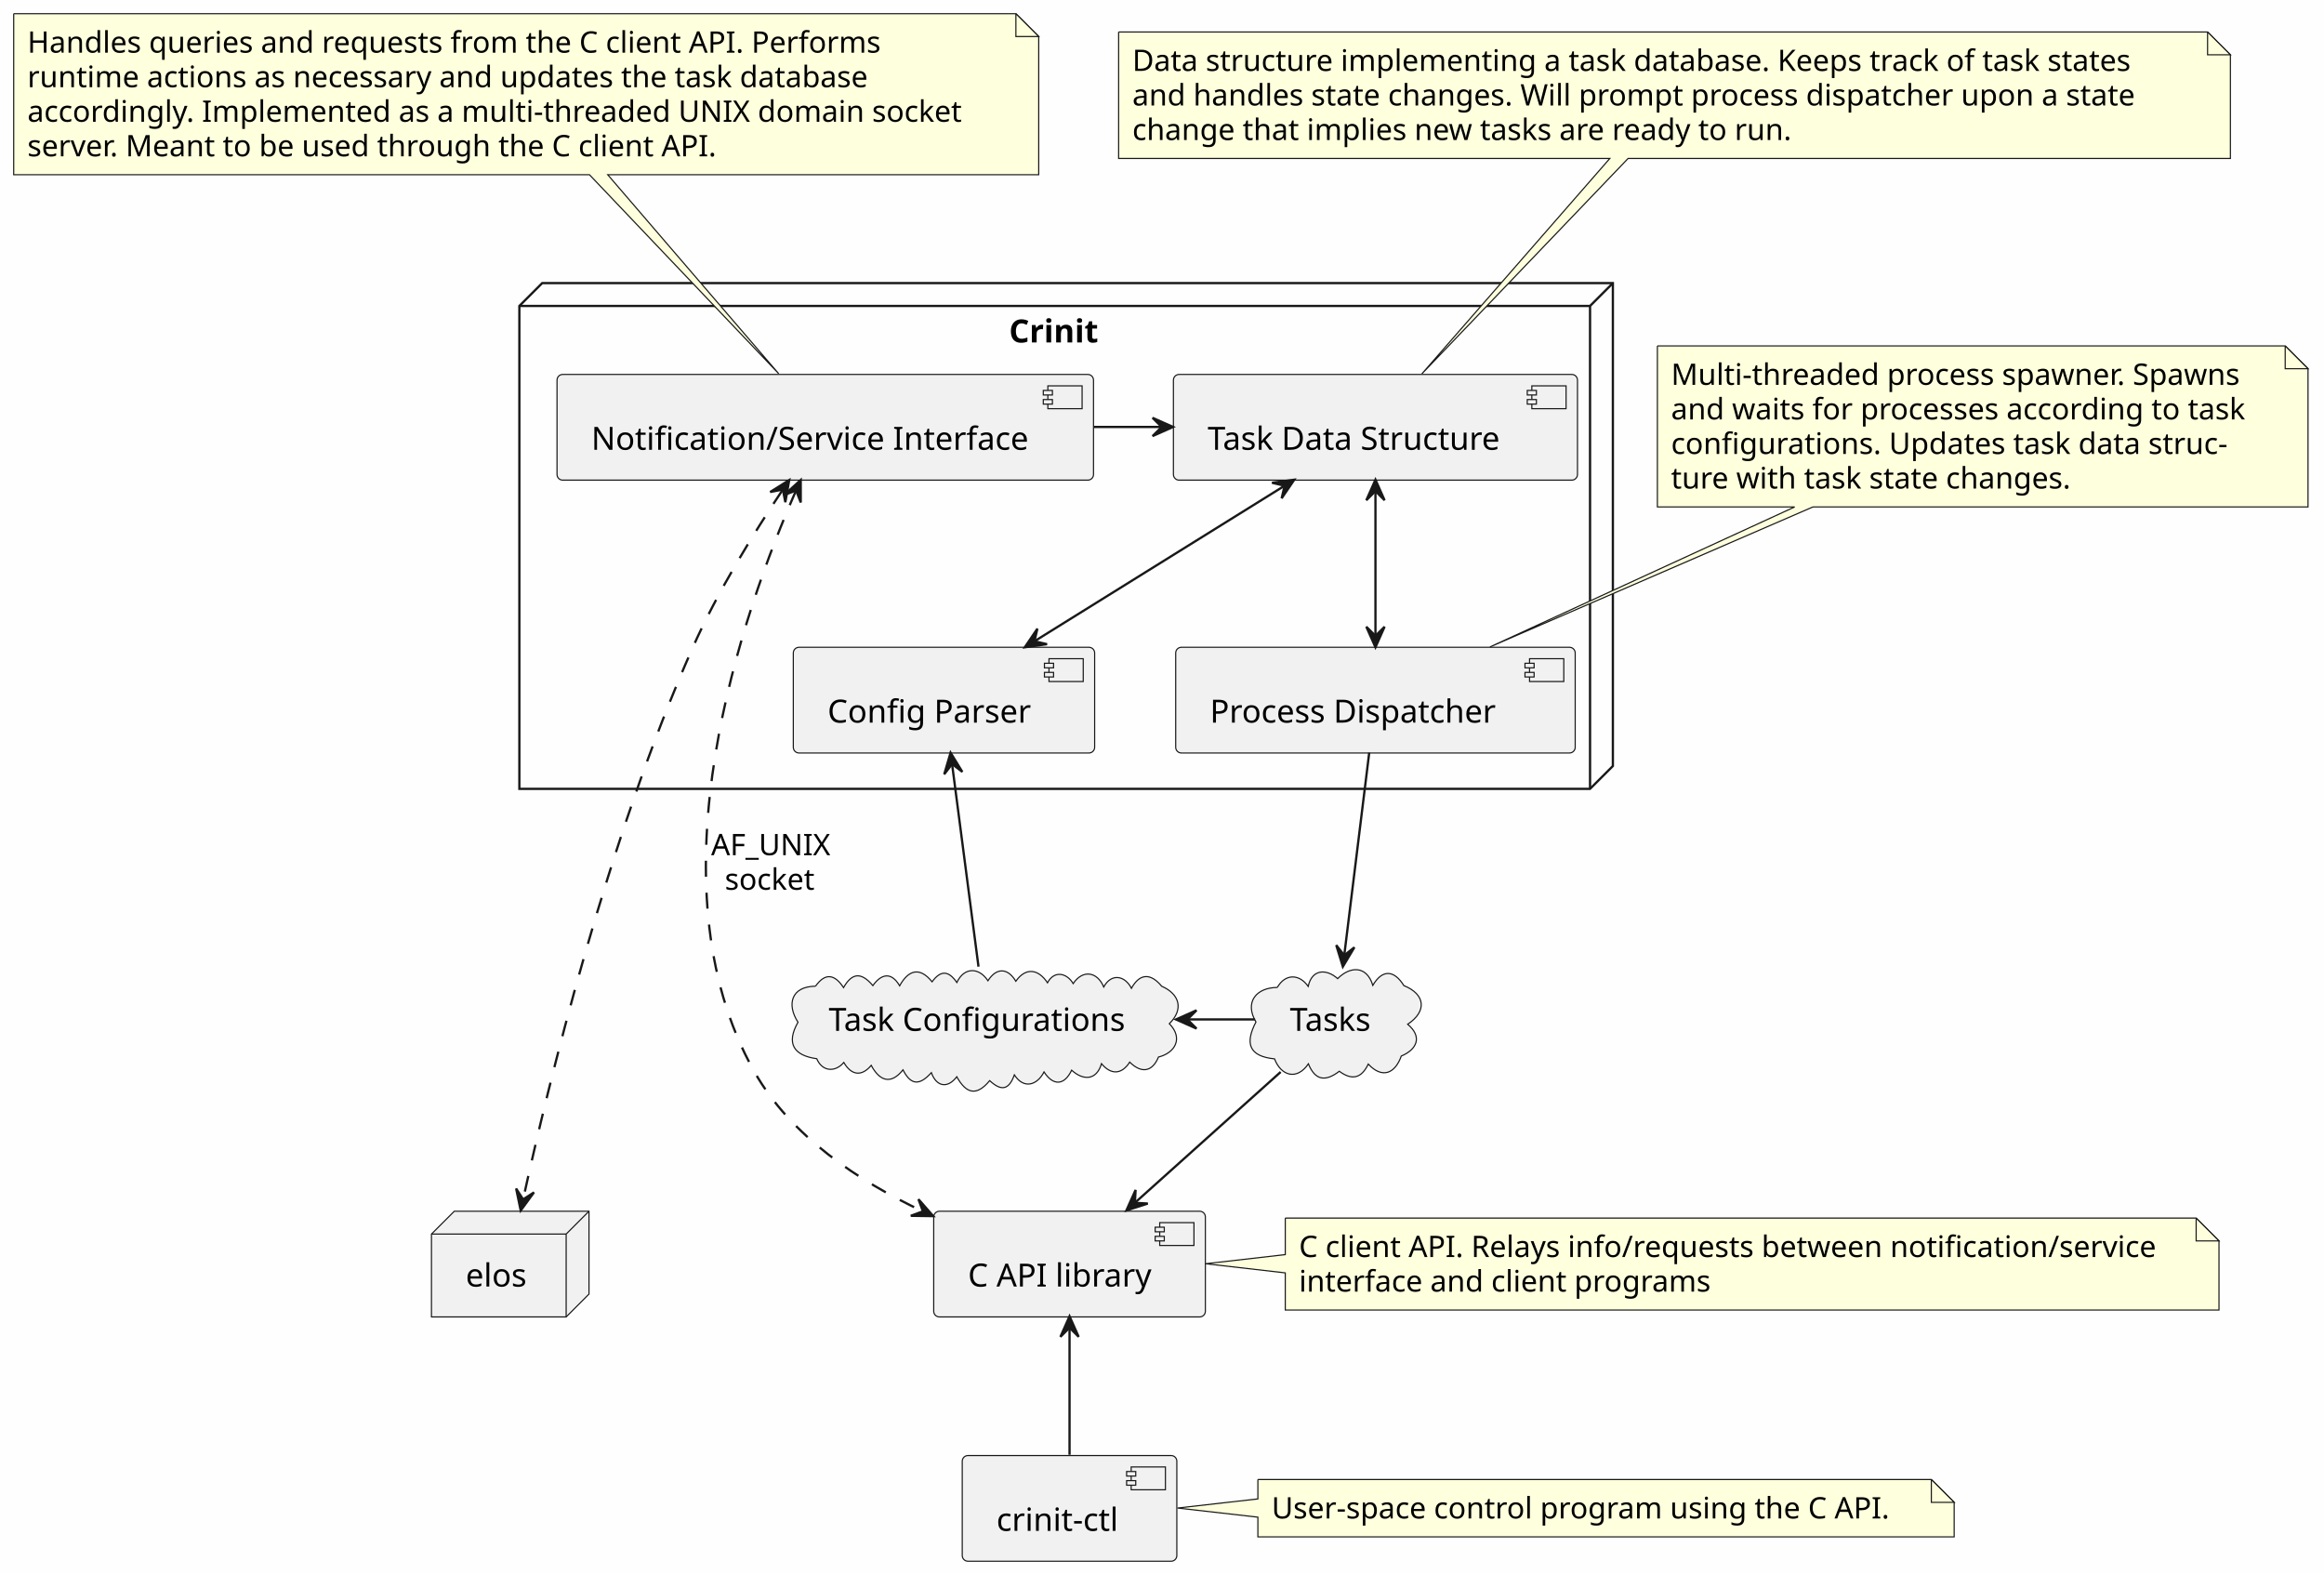
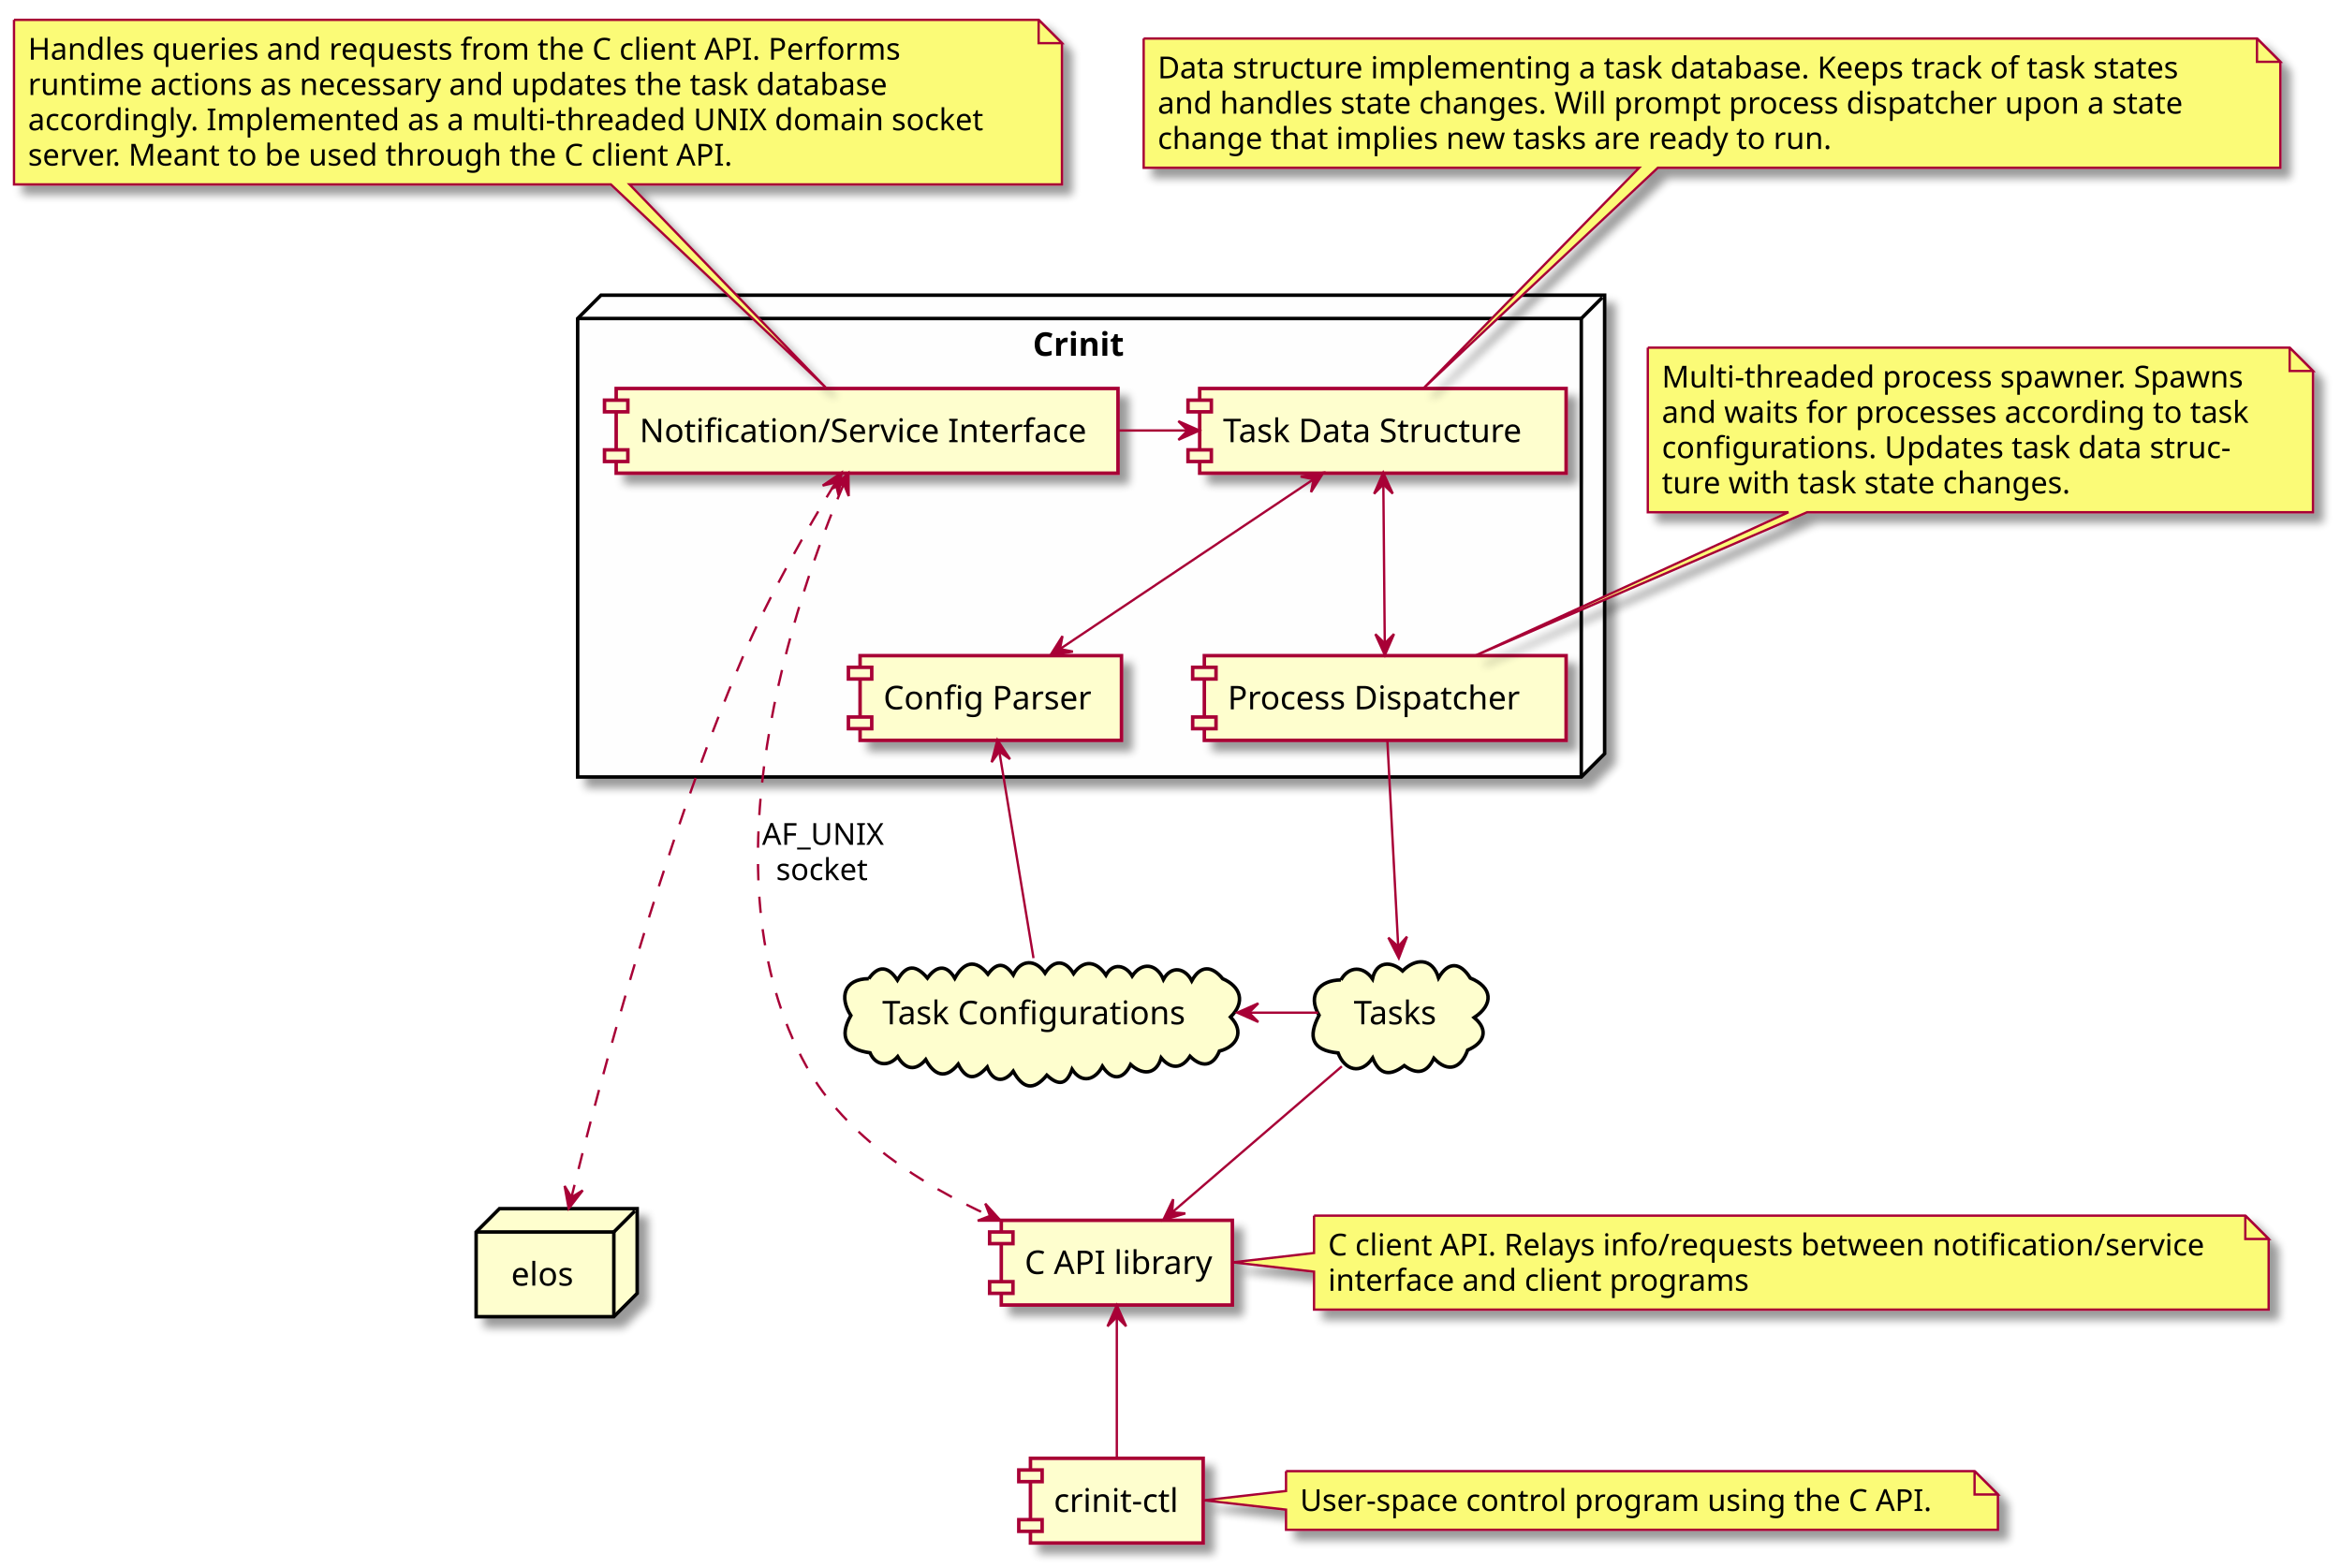
- <svg xmlns="http://www.w3.org/2000/svg" contentStyleType="text/css" height="689px" preserveAspectRatio="none" style="width:1018px;height:689px;background:#FEFEFE;" version="1.1" viewBox="0 0 1018 689" width="1018px" zoomAndPan="magnify">
-   <defs />
+ <svg xmlns="http://www.w3.org/2000/svg" contentScriptType="application/ecmascript" contentStyleType="text/css" height="672px" preserveAspectRatio="none" style="width:1003px;height:672px;background:#FEFEFE;" version="1.1" viewBox="0 0 1003 672" width="1003px" zoomAndPan="magnify">
+   <defs>
+     <filter height="300%" id="f1ckuyz51d1h7b" width="300%" x="-1" y="-1">
+       <feGaussianBlur result="blurOut" stdDeviation="2.0" />
+       <feColorMatrix in="blurOut" result="blurOut2" type="matrix" values="0 0 0 0 0 0 0 0 0 0 0 0 0 0 0 0 0 0 .4 0" />
+       <feOffset dx="4.0" dy="4.0" in="blurOut2" result="blurOut3" />
+       <feBlend in="SourceGraphic" in2="blurOut3" mode="normal" />
+     </filter>
+   </defs>
  <g>
-     <rect fill="#FEFEFE" height="689" style="stroke:none;stroke-width:1.0;" width="1018" x="0" y="0" />
-     <g id="cluster_Crinit">
-       <polygon fill="none" points="227.5,134,237.5,124,706.5,124,706.5,335.5,696.5,345.5,227.5,345.5,227.5,134" style="stroke:#181818;stroke-width:1.0;" />
-       <line style="stroke:#181818;stroke-width:1.0;" x1="696.5" x2="706.5" y1="134" y2="124" />
-       <line style="stroke:#181818;stroke-width:1.0;" x1="227.5" x2="696.5" y1="134" y2="134" />
-       <line style="stroke:#181818;stroke-width:1.0;" x1="696.5" x2="696.5" y1="134" y2="345.5" />
-       <text fill="#000000" font-family="sans-serif" font-size="14" font-weight="bold" lengthAdjust="spacing" textLength="42" x="442" y="149.995">Crinit</text>
-     </g>
-     <g id="elem_task_data">
-       <rect fill="#F1F1F1" height="46.297" rx="2.5" ry="2.5" style="stroke:#181818;stroke-width:0.5;" width="177" x="514" y="164" />
-       <rect fill="#F1F1F1" height="10" style="stroke:#181818;stroke-width:0.5;" width="15" x="671" y="169" />
-       <rect fill="#F1F1F1" height="2" style="stroke:#181818;stroke-width:0.5;" width="4" x="669" y="171" />
-       <rect fill="#F1F1F1" height="2" style="stroke:#181818;stroke-width:0.5;" width="4" x="669" y="175" />
-       <text fill="#000000" font-family="sans-serif" font-size="14" lengthAdjust="spacing" textLength="137" x="529" y="196.995">Task Data Structure</text>
-     </g>
-     <g id="elem_notify_if">
-       <rect fill="#F1F1F1" height="46.297" rx="2.5" ry="2.5" style="stroke:#181818;stroke-width:0.5;" width="235" x="244" y="164" />
-       <rect fill="#F1F1F1" height="10" style="stroke:#181818;stroke-width:0.5;" width="15" x="459" y="169" />
-       <rect fill="#F1F1F1" height="2" style="stroke:#181818;stroke-width:0.5;" width="4" x="457" y="171" />
-       <rect fill="#F1F1F1" height="2" style="stroke:#181818;stroke-width:0.5;" width="4" x="457" y="175" />
-       <text fill="#000000" font-family="sans-serif" font-size="14" lengthAdjust="spacing" textLength="195" x="259" y="196.995">Notification/Service Interface</text>
-     </g>
-     <g id="elem_proc_dispatch">
-       <rect fill="#F1F1F1" height="46.297" rx="2.5" ry="2.5" style="stroke:#181818;stroke-width:0.5;" width="175" x="515" y="283.5" />
-       <rect fill="#F1F1F1" height="10" style="stroke:#181818;stroke-width:0.5;" width="15" x="670" y="288.5" />
-       <rect fill="#F1F1F1" height="2" style="stroke:#181818;stroke-width:0.5;" width="4" x="668" y="290.5" />
-       <rect fill="#F1F1F1" height="2" style="stroke:#181818;stroke-width:0.5;" width="4" x="668" y="294.5" />
-       <text fill="#000000" font-family="sans-serif" font-size="14" lengthAdjust="spacing" textLength="135" x="530" y="316.495">Process Dispatcher</text>
-     </g>
-     <g id="elem_config_parser">
-       <rect fill="#F1F1F1" height="46.297" rx="2.5" ry="2.5" style="stroke:#181818;stroke-width:0.5;" width="132" x="347.5" y="283.5" />
-       <rect fill="#F1F1F1" height="10" style="stroke:#181818;stroke-width:0.5;" width="15" x="459.5" y="288.5" />
-       <rect fill="#F1F1F1" height="2" style="stroke:#181818;stroke-width:0.5;" width="4" x="457.5" y="290.5" />
-       <rect fill="#F1F1F1" height="2" style="stroke:#181818;stroke-width:0.5;" width="4" x="457.5" y="294.5" />
-       <text fill="#000000" font-family="sans-serif" font-size="14" lengthAdjust="spacing" textLength="92" x="362.5" y="316.495">Config Parser</text>
-     </g>
-     <g id="elem_tasks">
-       <path d="M559.506,432.485 C562.992,426.384 569.144,426.47 573.032,432.02 C574.716,424.32 581.091,424.27 585.943,428.628 C591.362,423.151 598.652,422.775 601.349,431.567 C605.619,424.299 610.783,424.939 614.943,431.673 C624.459,435.514 625.115,442.987 616.616,448.607 C623.226,454.151 620.617,459.683 613.818,462.534 C611.099,470.18 605.532,472.635 599.35,466.057 C596.372,472.321 592.218,473.31 586.668,469.201 C580.737,473.741 576.157,473.441 573.121,465.943 C568.125,473.311 561.125,471.255 558.302,463.775 C546.968,462.635 545.299,456.918 550.149,447.614 C544.943,438.777 550.472,432.515 559.506,432.485 " fill="#F1F1F1" style="stroke:#181818;stroke-width:0.5;" />
-       <text fill="#000000" font-family="sans-serif" font-size="14" lengthAdjust="spacing" textLength="41" x="565" y="451.495">Tasks</text>
-     </g>
-     <g id="elem_notify_lib">
-       <rect fill="#F1F1F1" height="46.297" rx="2.5" ry="2.5" style="stroke:#181818;stroke-width:0.5;" width="119" x="409" y="530.5" />
-       <rect fill="#F1F1F1" height="10" style="stroke:#181818;stroke-width:0.5;" width="15" x="508" y="535.5" />
-       <rect fill="#F1F1F1" height="2" style="stroke:#181818;stroke-width:0.5;" width="4" x="506" y="537.5" />
-       <rect fill="#F1F1F1" height="2" style="stroke:#181818;stroke-width:0.5;" width="4" x="506" y="541.5" />
-       <text fill="#000000" font-family="sans-serif" font-size="14" lengthAdjust="spacing" textLength="79" x="424" y="563.495">C API library</text>
-     </g>
-     <g id="elem_cctl">
-       <rect fill="#F1F1F1" height="46.297" rx="2.5" ry="2.5" style="stroke:#181818;stroke-width:0.5;" width="94" x="421.5" y="637.5" />
-       <rect fill="#F1F1F1" height="10" style="stroke:#181818;stroke-width:0.5;" width="15" x="495.5" y="642.5" />
-       <rect fill="#F1F1F1" height="2" style="stroke:#181818;stroke-width:0.5;" width="4" x="493.5" y="644.5" />
-       <rect fill="#F1F1F1" height="2" style="stroke:#181818;stroke-width:0.5;" width="4" x="493.5" y="648.5" />
-       <text fill="#000000" font-family="sans-serif" font-size="14" lengthAdjust="spacing" textLength="54" x="436.5" y="670.495">crinit-ctl</text>
-     </g>
-     <g id="elem_task_configs">
-       <path d="M357.226,431.94 C361.589,425.798 365.73,426.813 369.502,432.55 C373.452,425.619 377.547,426.02 382.349,431.68 C386.059,426.454 390.453,425.553 394.081,431.764 C397.873,424.902 402.803,423.245 408.282,430.006 C412.159,424.739 415.555,425.147 419.136,430.315 C422.364,423.478 428.807,423.574 432.756,429.548 C436.522,423.682 441.417,423.846 444.972,429.766 C449.456,423.402 454.952,424.554 458.843,430.438 C461.857,424.815 467.395,426.199 470.084,430.795 C474.324,424.504 480.657,425.569 483.47,432.266 C486.887,426.088 492.761,427.304 495.61,432.854 C499.382,426.024 504.224,426.324 508.849,431.948 C516.697,435.372 518.649,442.017 512.215,448.368 C518.364,454.625 514.877,461.129 507.462,462.971 C504.639,469.796 499.742,470.042 494.861,465.192 C491.333,470.72 486.615,470.83 482.507,465.875 C480.25,473.451 474.305,473.204 469.421,468.729 C466.229,475.481 461.339,475.696 457.328,469.494 C454.343,475.273 448.527,477.237 444.325,470.788 C441.93,477.496 438.561,477.971 433.515,473.308 C427.724,480.31 423.199,478.992 419.11,471.604 C415.036,476.931 410.197,475.965 407.965,469.815 C403.084,475.206 399.175,475.764 395.549,468.576 C390.08,475.41 385.199,473.26 381.626,466.617 C377.289,471.796 372.825,470.849 369.623,465.343 C365.822,469.768 360.171,469.404 357.765,463.707 C347.67,462.301 344.26,457.029 349.549,447.717 C344.546,439.979 346.526,432.036 357.226,431.94 " fill="#F1F1F1" style="stroke:#181818;stroke-width:0.5;" />
-       <text fill="#000000" font-family="sans-serif" font-size="14" lengthAdjust="spacing" textLength="137" x="363" y="451.495">Task Configurations</text>
-     </g>
-     <g id="elem_elos">
-       <polygon fill="#F1F1F1" points="189,540.5,199,530.5,258,530.5,258,566.797,248,576.797,189,576.797,189,540.5" style="stroke:#181818;stroke-width:0.5;" />
-       <line style="stroke:#181818;stroke-width:0.5;" x1="248" x2="258" y1="540.5" y2="530.5" />
-       <line style="stroke:#181818;stroke-width:0.5;" x1="189" x2="248" y1="540.5" y2="540.5" />
-       <line style="stroke:#181818;stroke-width:0.5;" x1="248" x2="248" y1="540.5" y2="576.797" />
-       <text fill="#000000" font-family="sans-serif" font-size="14" lengthAdjust="spacing" textLength="29" x="204" y="563.495">elos</text>
-     </g>
-     <g id="elem_GMN27">
-       <path d="M6,6 L6,76.531 A0,0 0 0 0 6,76.531 L258.21,76.531 L341.09,163.65 L266.21,76.531 L455,76.531 A0,0 0 0 0 455,76.531 L455,16 L445,6 L6,6 A0,0 0 0 0 6,6 " fill="#FEFFDD" style="stroke:#181818;stroke-width:0.5;" />
-       <path d="M445,6 L445,16 L455,16 L445,6 " fill="#FEFFDD" style="stroke:#181818;stroke-width:0.5;" />
-       <text fill="#000000" font-family="sans-serif" font-size="13" lengthAdjust="spacing" textLength="391" x="12" y="23.067">Handles queries and requests from the C client API. Performs</text>
-       <text fill="#000000" font-family="sans-serif" font-size="13" lengthAdjust="spacing" textLength="392" x="12" y="38.2">runtime actions as necessary and updates the task database</text>
-       <text fill="#000000" font-family="sans-serif" font-size="13" lengthAdjust="spacing" textLength="428" x="12" y="53.333">accordingly. Implemented as a multi-threaded UNIX domain socket</text>
-       <text fill="#000000" font-family="sans-serif" font-size="13" lengthAdjust="spacing" textLength="318" x="12" y="68.465">server. Meant to be used through the C client API.</text>
-     </g>
-     <g id="elem_GMN30">
-       <path d="M490,14 L490,69.398 A0,0 0 0 0 490,69.398 L705.17,69.398 L622.83,163.73 L713.17,69.398 L977,69.398 A0,0 0 0 0 977,69.398 L977,24 L967,14 L490,14 A0,0 0 0 0 490,14 " fill="#FEFFDD" style="stroke:#181818;stroke-width:0.5;" />
-       <path d="M967,14 L967,24 L977,24 L967,14 " fill="#FEFFDD" style="stroke:#181818;stroke-width:0.5;" />
-       <text fill="#000000" font-family="sans-serif" font-size="13" lengthAdjust="spacing" textLength="466" x="496" y="31.067">Data structure implementing a task database. Keeps track of task states</text>
-       <text fill="#000000" font-family="sans-serif" font-size="13" lengthAdjust="spacing" textLength="462" x="496" y="46.2">and handles state changes. Will prompt process dispatcher upon a state</text>
-       <text fill="#000000" font-family="sans-serif" font-size="13" lengthAdjust="spacing" textLength="304" x="496" y="61.333">change that implies new tasks are ready to run.</text>
-     </g>
-     <g id="elem_GMN33">
-       <path d="M563,533.5 L563,549.5 L528.07,553.5 L563,557.5 L563,573.766 A0,0 0 0 0 563,573.766 L972,573.766 A0,0 0 0 0 972,573.766 L972,543.5 L962,533.5 L563,533.5 A0,0 0 0 0 563,533.5 " fill="#FEFFDD" style="stroke:#181818;stroke-width:0.5;" />
-       <path d="M962,533.5 L962,543.5 L972,543.5 L962,533.5 " fill="#FEFFDD" style="stroke:#181818;stroke-width:0.5;" />
-       <text fill="#000000" font-family="sans-serif" font-size="13" lengthAdjust="spacing" textLength="388" x="569" y="550.567">C client API. Relays info/requests between notification/service</text>
-       <text fill="#000000" font-family="sans-serif" font-size="13" lengthAdjust="spacing" textLength="188" x="569" y="565.7">interface and client programs</text>
-     </g>
-     <g id="elem_GMN36">
-       <path d="M726,151.5 L726,222.031 A0,0 0 0 0 726,222.031 L786.13,222.031 L652.67,283.34 L794.13,222.031 L1011,222.031 A0,0 0 0 0 1011,222.031 L1011,161.5 L1001,151.5 L726,151.5 A0,0 0 0 0 726,151.5 " fill="#FEFFDD" style="stroke:#181818;stroke-width:0.5;" />
-       <path d="M1001,151.5 L1001,161.5 L1011,161.5 L1001,151.5 " fill="#FEFFDD" style="stroke:#181818;stroke-width:0.5;" />
-       <text fill="#000000" font-family="sans-serif" font-size="13" lengthAdjust="spacing" textLength="261" x="732" y="168.567">Multi-threaded process spawner. Spawns</text>
-       <text fill="#000000" font-family="sans-serif" font-size="13" lengthAdjust="spacing" textLength="264" x="732" y="183.7">and waits for processes according to task</text>
-       <text fill="#000000" font-family="sans-serif" font-size="13" lengthAdjust="spacing" textLength="257" x="732" y="198.833">configurations. Updates task data struc-</text>
-       <text fill="#000000" font-family="sans-serif" font-size="13" lengthAdjust="spacing" textLength="185" x="732" y="213.965">ture with task state changes.</text>
-     </g>
-     <g id="elem_GMN39">
-       <path d="M551,648 L551,656.5 L515.78,660.5 L551,664.5 L551,673.133 A0,0 0 0 0 551,673.133 L856,673.133 A0,0 0 0 0 856,673.133 L856,658 L846,648 L551,648 A0,0 0 0 0 551,648 " fill="#FEFFDD" style="stroke:#181818;stroke-width:0.5;" />
-       <path d="M846,648 L846,658 L856,658 L846,648 " fill="#FEFFDD" style="stroke:#181818;stroke-width:0.5;" />
-       <text fill="#000000" font-family="sans-serif" font-size="13" lengthAdjust="spacing" textLength="284" x="557" y="665.067">User-space control program using the C API.</text>
-     </g>
-     <g id="link_notify_if_notify_lib">
-       <path d="M348.71,214.81 C325.62,267.45 283.51,386.41 330.5,469.5 C346.44,497.68 376.19,517.35 404,530.44 " fill="none" id="notify_if-notify_lib" style="stroke:#181818;stroke-width:1.0;stroke-dasharray:7.0,7.0;" />
-       <polygon fill="#181818" points="350.75,210.23,343.443,216.834,348.722,214.8,350.756,220.079,350.75,210.23" style="stroke:#181818;stroke-width:1.0;" />
-       <polygon fill="#181818" points="408.81,532.65,402.319,525.243,404.272,530.552,398.962,532.504,408.81,532.65" style="stroke:#181818;stroke-width:1.0;" />
-       <text fill="#000000" font-family="sans-serif" font-size="13" lengthAdjust="spacing" textLength="54" x="311.5" y="374.567">AF_UNIX</text>
-       <text fill="#000000" font-family="sans-serif" font-size="13" lengthAdjust="spacing" textLength="42" x="317.5" y="389.7">socket</text>
-     </g>
-     <g id="link_notify_if_elos">
-       <path d="M342.64,214.83 C330.21,233.43 314.3,259.14 303.5,283.5 C265.88,368.33 239.96,475.83 229.15,525.31 " fill="none" id="notify_if-elos" style="stroke:#181818;stroke-width:1.0;stroke-dasharray:7.0,7.0;" />
-       <polygon fill="#181818" points="345.71,210.26,337.369,215.497,342.92,214.409,344.007,219.961,345.71,210.26" style="stroke:#181818;stroke-width:1.0;" />
-       <polygon fill="#181818" points="228.09,530.2,233.903,522.25,229.147,525.313,226.084,520.558,228.09,530.2" style="stroke:#181818;stroke-width:1.0;" />
-     </g>
-     <g id="link_config_parser_task_configs">
-       <path d="M417.05,334.69 C420.43,360.64 425.47,399.26 428.62,423.38 " fill="none" id="config_parser-backto-task_configs" style="stroke:#181818;stroke-width:1.0;" />
-       <polygon fill="#181818" points="416.39,329.67,413.607,339.118,417.047,334.627,421.538,338.066,416.39,329.67" style="stroke:#181818;stroke-width:1.0;" />
-     </g>
-     <g id="link_proc_dispatch_tasks">
-       <path d="M599.77,329.67 C596.79,353.81 592.04,392.44 588.84,418.37 " fill="none" id="proc_dispatch-to-tasks" style="stroke:#181818;stroke-width:1.0;" />
-       <polygon fill="#181818" points="588.22,423.38,593.273,414.926,588.821,418.416,585.33,413.965,588.22,423.38" style="stroke:#181818;stroke-width:1.0;" />
-     </g>
-     <g id="link_tasks_notify_lib">
-       <path d="M560.97,469.51 C542.38,486.2 516.78,509.18 497.22,526.72 " fill="none" id="tasks-to-notify_lib" style="stroke:#181818;stroke-width:1.0;" />
-       <polygon fill="#181818" points="493.4,530.16,502.771,527.13,497.123,526.822,497.431,521.174,493.4,530.16" style="stroke:#181818;stroke-width:1.0;" />
-     </g>
-     <g id="link_task_configs_tasks">
-       <path d="M520.26,446.5 C530.09,446.5 539.93,446.5 549.76,446.5 " fill="none" id="task_configs-backto-tasks" style="stroke:#181818;stroke-width:1.0;" />
-       <polygon fill="#181818" points="515.12,446.5,524.12,450.5,520.12,446.5,524.12,442.5,515.12,446.5" style="stroke:#181818;stroke-width:1.0;" />
-     </g>
-     <g id="link_task_data_proc_dispatch">
-       <path d="M602.5,215.21 C602.5,234.17 602.5,259.37 602.5,278.33 " fill="none" id="task_data-proc_dispatch" style="stroke:#181818;stroke-width:1.0;" />
-       <polygon fill="#181818" points="602.5,210.1,598.5,219.1,602.5,215.1,606.5,219.1,602.5,210.1" style="stroke:#181818;stroke-width:1.0;" />
-       <polygon fill="#181818" points="602.5,283.5,606.5,274.5,602.5,278.5,598.5,274.5,602.5,283.5" style="stroke:#181818;stroke-width:1.0;" />
-     </g>
-     <g id="link_task_data_notify_if">
-       <path d="M508.71,187 C498.87,187 489.02,187 479.18,187 " fill="none" id="task_data-backto-notify_if" style="stroke:#181818;stroke-width:1.0;" />
-       <polygon fill="#181818" points="513.86,187,504.86,183,508.86,187,504.86,191,513.86,187" style="stroke:#181818;stroke-width:1.0;" />
-     </g>
-     <g id="link_task_data_config_parser">
-       <path d="M562.5,212.86 C530.43,232.81 485.62,260.67 453.53,280.61 " fill="none" id="task_data-config_parser" style="stroke:#181818;stroke-width:1.0;" />
-       <polygon fill="#181818" points="566.95,210.1,557.194,211.448,562.702,212.737,561.413,218.245,566.95,210.1" style="stroke:#181818;stroke-width:1.0;" />
-       <polygon fill="#181818" points="448.89,283.5,458.644,282.137,453.134,280.856,454.414,275.346,448.89,283.5" style="stroke:#181818;stroke-width:1.0;" />
-     </g>
-     <g id="link_notify_lib_cctl">
-       <path d="M468.5,581.69 C468.5,598.93 468.5,620.94 468.5,637.16 " fill="none" id="notify_lib-backto-cctl" style="stroke:#181818;stroke-width:1.0;" />
-       <polygon fill="#181818" points="468.5,576.51,464.5,585.51,468.5,581.51,472.5,585.51,468.5,576.51" style="stroke:#181818;stroke-width:1.0;" />
-     </g>
+     <polygon fill="#FEFEFE" filter="url(#f1ckuyz51d1h7b)" points="247.5,136.5,257.5,126.5,687.5,126.5,687.5,323,677.5,333,247.5,333,247.5,136.5" style="stroke: #000000; stroke-width: 1.5;" />
+     <line style="stroke: #000000; stroke-width: 1.5;" x1="677.5" x2="686.5" y1="136.5" y2="127.5" />
+     <line style="stroke: #000000; stroke-width: 1.5;" x1="247.5" x2="677.5" y1="136.5" y2="136.5" />
+     <line style="stroke: #000000; stroke-width: 1.5;" x1="677.5" x2="677.5" y1="136.5" y2="333" />
+     <text fill="#000000" font-family="sans-serif" font-size="14" font-weight="bold" lengthAdjust="spacingAndGlyphs" textLength="42" x="442.5" y="152.495">Crinit</text>
+     <rect fill="#FEFECE" filter="url(#f1ckuyz51d1h7b)" height="36.297" style="stroke: #A80036; stroke-width: 1.5;" width="157" x="514" y="166.5" />
+     <rect fill="#FEFECE" height="5" style="stroke: #A80036; stroke-width: 1.5;" width="10" x="509" y="171.5" />
+     <rect fill="#FEFECE" height="5" style="stroke: #A80036; stroke-width: 1.5;" width="10" x="509" y="192.797" />
+     <text fill="#000000" font-family="sans-serif" font-size="14" lengthAdjust="spacingAndGlyphs" textLength="137" x="524" y="189.495">Task Data Structure</text>
+     <rect fill="#FEFECE" filter="url(#f1ckuyz51d1h7b)" height="36.297" style="stroke: #A80036; stroke-width: 1.5;" width="215" x="264" y="166.5" />
+     <rect fill="#FEFECE" height="5" style="stroke: #A80036; stroke-width: 1.5;" width="10" x="259" y="171.5" />
+     <rect fill="#FEFECE" height="5" style="stroke: #A80036; stroke-width: 1.5;" width="10" x="259" y="192.797" />
+     <text fill="#000000" font-family="sans-serif" font-size="14" lengthAdjust="spacingAndGlyphs" textLength="195" x="274" y="189.495">Notification/Service Interface</text>
+     <rect fill="#FEFECE" filter="url(#f1ckuyz51d1h7b)" height="36.297" style="stroke: #A80036; stroke-width: 1.5;" width="155" x="516" y="281" />
+     <rect fill="#FEFECE" height="5" style="stroke: #A80036; stroke-width: 1.5;" width="10" x="511" y="286" />
+     <rect fill="#FEFECE" height="5" style="stroke: #A80036; stroke-width: 1.5;" width="10" x="511" y="307.297" />
+     <text fill="#000000" font-family="sans-serif" font-size="14" lengthAdjust="spacingAndGlyphs" textLength="135" x="526" y="303.995">Process Dispatcher</text>
+     <rect fill="#FEFECE" filter="url(#f1ckuyz51d1h7b)" height="36.297" style="stroke: #A80036; stroke-width: 1.5;" width="112" x="368.5" y="281" />
+     <rect fill="#FEFECE" height="5" style="stroke: #A80036; stroke-width: 1.5;" width="10" x="363.5" y="286" />
+     <rect fill="#FEFECE" height="5" style="stroke: #A80036; stroke-width: 1.5;" width="10" x="363.5" y="307.297" />
+     <text fill="#000000" font-family="sans-serif" font-size="14" lengthAdjust="spacingAndGlyphs" textLength="92" x="378.5" y="303.995">Config Parser</text>
+     <path d="M574.506,419.985 C577.992,413.884 584.144,413.97 588.032,419.52 C589.716,411.82 596.091,411.77 600.943,416.128 C606.362,410.651 613.652,410.275 616.349,419.067 C620.619,411.799 625.783,412.439 629.943,419.173 C639.459,423.014 640.115,430.487 631.616,436.107 C638.226,441.651 635.617,447.183 628.818,450.034 C626.099,457.68 620.532,460.135 614.35,453.557 C611.372,459.821 607.218,460.81 601.668,456.701 C595.737,461.241 591.157,460.941 588.121,453.443 C583.125,460.811 576.125,458.755 573.302,451.275 C561.968,450.135 560.299,444.418 565.149,435.114 C559.943,426.277 565.472,420.015 574.506,419.985 " fill="#FEFECE" style="stroke: #000000; stroke-width: 1.5;" />
+     <text fill="#000000" font-family="sans-serif" font-size="14" lengthAdjust="spacingAndGlyphs" textLength="41" x="580" y="438.995">Tasks</text>
+     <rect fill="#FEFECE" filter="url(#f1ckuyz51d1h7b)" height="36.297" style="stroke: #A80036; stroke-width: 1.5;" width="99" x="429" y="523" />
+     <rect fill="#FEFECE" height="5" style="stroke: #A80036; stroke-width: 1.5;" width="10" x="424" y="528" />
+     <rect fill="#FEFECE" height="5" style="stroke: #A80036; stroke-width: 1.5;" width="10" x="424" y="549.297" />
+     <text fill="#000000" font-family="sans-serif" font-size="14" lengthAdjust="spacingAndGlyphs" textLength="79" x="439" y="545.995">C API library</text>
+     <rect fill="#FEFECE" filter="url(#f1ckuyz51d1h7b)" height="36.297" style="stroke: #A80036; stroke-width: 1.5;" width="74" x="441.5" y="625" />
+     <rect fill="#FEFECE" height="5" style="stroke: #A80036; stroke-width: 1.5;" width="10" x="436.5" y="630" />
+     <rect fill="#FEFECE" height="5" style="stroke: #A80036; stroke-width: 1.5;" width="10" x="436.5" y="651.297" />
+     <text fill="#000000" font-family="sans-serif" font-size="14" lengthAdjust="spacingAndGlyphs" textLength="54" x="451.5" y="647.995">crinit-ctl</text>
+     <path d="M372.226,419.44 C376.589,413.298 380.73,414.313 384.502,420.05 C388.452,413.119 392.547,413.52 397.349,419.18 C401.059,413.954 405.453,413.053 409.081,419.264 C412.873,412.402 417.803,410.745 423.282,417.506 C427.159,412.239 430.555,412.647 434.136,417.815 C437.364,410.978 443.807,411.074 447.756,417.048 C451.522,411.182 456.417,411.346 459.972,417.266 C464.456,410.902 469.952,412.054 473.843,417.938 C476.857,412.315 482.395,413.699 485.084,418.295 C489.324,412.004 495.657,413.069 498.47,419.766 C501.887,413.588 507.761,414.804 510.61,420.354 C514.382,413.524 519.224,413.824 523.849,419.448 C531.697,422.872 533.649,429.517 527.215,435.868 C533.364,442.125 529.877,448.629 522.462,450.471 C519.639,457.296 514.742,457.542 509.861,452.692 C506.333,458.22 501.615,458.33 497.507,453.375 C495.25,460.951 489.305,460.704 484.421,456.229 C481.229,462.981 476.339,463.196 472.328,456.994 C469.343,462.773 463.527,464.737 459.325,458.288 C456.93,464.996 453.561,465.471 448.515,460.808 C442.724,467.81 438.199,466.492 434.11,459.104 C430.036,464.431 425.197,463.465 422.965,457.315 C418.084,462.706 414.175,463.264 410.549,456.076 C405.08,462.91 400.199,460.76 396.626,454.117 C392.289,459.296 387.825,458.349 384.623,452.843 C380.822,457.268 375.171,456.904 372.765,451.207 C362.67,449.801 359.26,444.529 364.549,435.217 C359.546,427.479 361.526,419.536 372.226,419.44 " fill="#FEFECE" style="stroke: #000000; stroke-width: 1.5;" />
+     <text fill="#000000" font-family="sans-serif" font-size="14" lengthAdjust="spacingAndGlyphs" textLength="137" x="378" y="438.995">Task Configurations</text>
+     <polygon fill="#FEFECE" filter="url(#f1ckuyz51d1h7b)" points="204,528,214,518,273,518,273,554.297,263,564.297,204,564.297,204,528" style="stroke: #000000; stroke-width: 1.5;" />
+     <line style="stroke: #000000; stroke-width: 1.5;" x1="263" x2="272" y1="528" y2="519" />
+     <line style="stroke: #000000; stroke-width: 1.5;" x1="204" x2="263" y1="528" y2="528" />
+     <line style="stroke: #000000; stroke-width: 1.5;" x1="263" x2="263" y1="528" y2="564.297" />
+     <text fill="#000000" font-family="sans-serif" font-size="14" lengthAdjust="spacingAndGlyphs" textLength="29" x="219" y="550.995">elos</text>
+     <path d="M6,8.5 L6,79.031 A0,0 0 0 0 6,79.031 L261.72,79.031 L353.87,166.18 L269.72,79.031 L455,79.031 A0,0 0 0 0 455,79.031 L455,18.5 L445,8.5 L6,8.5 A0,0 0 0 0 6,8.5 " fill="#FBFB77" filter="url(#f1ckuyz51d1h7b)" style="stroke: #A80036; stroke-width: 1.0;" />
+     <path d="M445,8.5 L445,18.5 L455,18.5 L445,8.5 " fill="#FBFB77" style="stroke: #A80036; stroke-width: 1.0;" />
+     <text fill="#000000" font-family="sans-serif" font-size="13" lengthAdjust="spacingAndGlyphs" textLength="391" x="12" y="25.567">Handles queries and requests from the C client API. Performs</text>
+     <text fill="#000000" font-family="sans-serif" font-size="13" lengthAdjust="spacingAndGlyphs" textLength="392" x="12" y="40.7">runtime actions as necessary and updates the task database</text>
+     <text fill="#000000" font-family="sans-serif" font-size="13" lengthAdjust="spacingAndGlyphs" textLength="428" x="12" y="55.833">accordingly. Implemented as a multi-threaded UNIX domain socket</text>
+     <text fill="#000000" font-family="sans-serif" font-size="13" lengthAdjust="spacingAndGlyphs" textLength="318" x="12" y="70.965">server. Meant to be used through the C client API.</text>
+     <path d="M490,16.5 L490,71.898 A0,0 0 0 0 490,71.898 L702.31,71.898 L609.82,166.48 L710.31,71.898 L977,71.898 A0,0 0 0 0 977,71.898 L977,26.5 L967,16.5 L490,16.5 A0,0 0 0 0 490,16.5 " fill="#FBFB77" filter="url(#f1ckuyz51d1h7b)" style="stroke: #A80036; stroke-width: 1.0;" />
+     <path d="M967,16.5 L967,26.5 L977,26.5 L967,16.5 " fill="#FBFB77" style="stroke: #A80036; stroke-width: 1.0;" />
+     <text fill="#000000" font-family="sans-serif" font-size="13" lengthAdjust="spacingAndGlyphs" textLength="466" x="496" y="33.567">Data structure implementing a task database. Keeps track of task states</text>
+     <text fill="#000000" font-family="sans-serif" font-size="13" lengthAdjust="spacingAndGlyphs" textLength="462" x="496" y="48.7">and handles state changes. Will prompt process dispatcher upon a state</text>
+     <text fill="#000000" font-family="sans-serif" font-size="13" lengthAdjust="spacingAndGlyphs" textLength="304" x="496" y="63.833">change that implies new tasks are ready to run.</text>
+     <path d="M563,521 L563,537 L528.17,541 L563,545 L563,561.266 A0,0 0 0 0 563,561.266 L972,561.266 A0,0 0 0 0 972,561.266 L972,531 L962,521 L563,521 A0,0 0 0 0 563,521 " fill="#FBFB77" filter="url(#f1ckuyz51d1h7b)" style="stroke: #A80036; stroke-width: 1.0;" />
+     <path d="M962,521 L962,531 L972,531 L962,521 " fill="#FBFB77" style="stroke: #A80036; stroke-width: 1.0;" />
+     <text fill="#000000" font-family="sans-serif" font-size="13" lengthAdjust="spacingAndGlyphs" textLength="388" x="569" y="538.067">C client API. Relays info/requests between notification/service</text>
+     <text fill="#000000" font-family="sans-serif" font-size="13" lengthAdjust="spacingAndGlyphs" textLength="188" x="569" y="553.2">interface and client programs</text>
+     <path d="M706,149 L706,219.531 A0,0 0 0 0 706,219.531 L766.26,219.531 L632.08,280.98 L774.26,219.531 L991,219.531 A0,0 0 0 0 991,219.531 L991,159 L981,149 L706,149 A0,0 0 0 0 706,149 " fill="#FBFB77" filter="url(#f1ckuyz51d1h7b)" style="stroke: #A80036; stroke-width: 1.0;" />
+     <path d="M981,149 L981,159 L991,159 L981,149 " fill="#FBFB77" style="stroke: #A80036; stroke-width: 1.0;" />
+     <text fill="#000000" font-family="sans-serif" font-size="13" lengthAdjust="spacingAndGlyphs" textLength="261" x="712" y="166.067">Multi-threaded process spawner. Spawns</text>
+     <text fill="#000000" font-family="sans-serif" font-size="13" lengthAdjust="spacingAndGlyphs" textLength="264" x="712" y="181.2">and waits for processes according to task</text>
+     <text fill="#000000" font-family="sans-serif" font-size="13" lengthAdjust="spacingAndGlyphs" textLength="257" x="712" y="196.333">configurations. Updates task data struc-</text>
+     <text fill="#000000" font-family="sans-serif" font-size="13" lengthAdjust="spacingAndGlyphs" textLength="185" x="712" y="211.465">ture with task state changes.</text>
+     <path d="M551,630.5 L551,639 L515.85,643 L551,647 L551,655.633 A0,0 0 0 0 551,655.633 L856,655.633 A0,0 0 0 0 856,655.633 L856,640.5 L846,630.5 L551,630.5 A0,0 0 0 0 551,630.5 " fill="#FBFB77" filter="url(#f1ckuyz51d1h7b)" style="stroke: #A80036; stroke-width: 1.0;" />
+     <path d="M846,630.5 L846,640.5 L856,640.5 L846,630.5 " fill="#FBFB77" style="stroke: #A80036; stroke-width: 1.0;" />
+     <text fill="#000000" font-family="sans-serif" font-size="13" lengthAdjust="spacingAndGlyphs" textLength="284" x="557" y="647.567">User-space control program using the C API.</text>
+     <path d="M361.46,207.51 C340.92,256.06 299.76,374.53 345.5,457 C362.29,487.27 395.23,507.95 424.13,521.1 " fill="none" id="notify_if-notify_lib" style="stroke: #A80036; stroke-width: 1.0; stroke-dasharray: 7.0,7.0;" />
+     <polygon fill="#A80036" points="428.73,523.15,422.135,515.836,424.162,521.117,418.881,523.144,428.73,523.15" style="stroke: #A80036; stroke-width: 1.0;" />
+     <polygon fill="#A80036" points="363.5,202.76,356.271,209.448,361.525,207.353,363.62,212.608,363.5,202.76" style="stroke: #A80036; stroke-width: 1.0;" />
+     <text fill="#000000" font-family="sans-serif" font-size="13" lengthAdjust="spacingAndGlyphs" textLength="54" x="326.5" y="362.067">AF_UNIX</text>
+     <text fill="#000000" font-family="sans-serif" font-size="13" lengthAdjust="spacingAndGlyphs" textLength="42" x="332.5" y="377.2">socket</text>
+     <path d="M357.78,207.16 C346.19,226.1 329.75,254.63 318.5,281 C283.59,362.86 256.6,465.11 244.88,512.96 " fill="none" id="notify_if-elos" style="stroke: #A80036; stroke-width: 1.0; stroke-dasharray: 7.0,7.0;" />
+     <polygon fill="#A80036" points="243.66,517.97,249.68,510.175,244.846,513.113,241.909,508.278,243.66,517.97" style="stroke: #A80036; stroke-width: 1.0;" />
+     <polygon fill="#A80036" points="360.61,202.55,352.478,208.106,357.983,206.804,359.285,212.309,360.61,202.55" style="stroke: #A80036; stroke-width: 1.0;" />
+     <path d="M428.16,322.11 C432.22,346.64 438.73,386 442.8,410.63 " fill="none" id="config_parser&lt;-task_configs" style="stroke: #A80036; stroke-width: 1.0;" />
+     <polygon fill="#A80036" points="427.33,317.12,424.851,326.652,428.145,322.053,432.744,325.348,427.33,317.12" style="stroke: #A80036; stroke-width: 1.0;" />
+     <path d="M594.4,317.12 C595.58,339.48 597.65,378.91 599.05,405.49 " fill="none" id="proc_dispatch-&gt;tasks" style="stroke: #A80036; stroke-width: 1.0;" />
+     <polygon fill="#A80036" points="599.32,410.63,602.826,401.426,599.049,405.637,594.838,401.86,599.32,410.63" style="stroke: #A80036; stroke-width: 1.0;" />
+     <path d="M574.92,457.01 C553.57,475.39 523.35,501.4 502.46,519.38 " fill="none" id="tasks-&gt;notify_lib" style="stroke: #A80036; stroke-width: 1.0;" />
+     <polygon fill="#A80036" points="498.41,522.86,507.846,520.04,502.206,519.606,502.64,513.966,498.41,522.86" style="stroke: #A80036; stroke-width: 1.0;" />
+     <path d="M535.26,434 C545.09,434 554.93,434 564.76,434 " fill="none" id="task_configs&lt;-tasks" style="stroke: #A80036; stroke-width: 1.0;" />
+     <polygon fill="#A80036" points="530.12,434,539.12,438,535.12,434,539.12,430,530.12,434" style="stroke: #A80036; stroke-width: 1.0;" />
+     <path d="M592.7,207.8 C592.87,227.48 593.13,256.02 593.3,275.7 " fill="none" id="task_data-proc_dispatch" style="stroke: #A80036; stroke-width: 1.0;" />
+     <polygon fill="#A80036" points="593.35,280.75,597.273,271.716,593.307,275.75,589.273,271.785,593.35,280.75" style="stroke: #A80036; stroke-width: 1.0;" />
+     <polygon fill="#A80036" points="592.65,202.59,588.727,211.624,592.693,207.59,596.727,211.555,592.65,202.59" style="stroke: #A80036; stroke-width: 1.0;" />
+     <path d="M508.75,184.5 C498.97,184.5 489.19,184.5 479.41,184.5 " fill="none" id="task_data&lt;-notify_if" style="stroke: #A80036; stroke-width: 1.0;" />
+     <polygon fill="#A80036" points="513.87,184.5,504.87,180.5,508.87,184.5,504.87,188.5,513.87,184.5" style="stroke: #A80036; stroke-width: 1.0;" />
+     <path d="M562.78,205.4 C532.25,225.85 484.96,257.51 454.37,278 " fill="none" id="task_data-config_parser" style="stroke: #A80036; stroke-width: 1.0;" />
+     <polygon fill="#A80036" points="449.98,280.94,459.683,279.253,454.134,278.157,455.23,272.607,449.98,280.94" style="stroke: #A80036; stroke-width: 1.0;" />
+     <polygon fill="#A80036" points="566.98,202.59,557.273,204.254,562.82,205.363,561.71,210.911,566.98,202.59" style="stroke: #A80036; stroke-width: 1.0;" />
+     <path d="M478.5,564.84 C478.5,583.07 478.5,608.22 478.5,624.78 " fill="none" id="notify_lib&lt;-cctl" style="stroke: #A80036; stroke-width: 1.0;" />
+     <polygon fill="#A80036" points="478.5,559.42,474.5,568.42,478.5,564.42,482.5,568.42,478.5,559.42" style="stroke: #A80036; stroke-width: 1.0;" />
  </g>
</svg>
